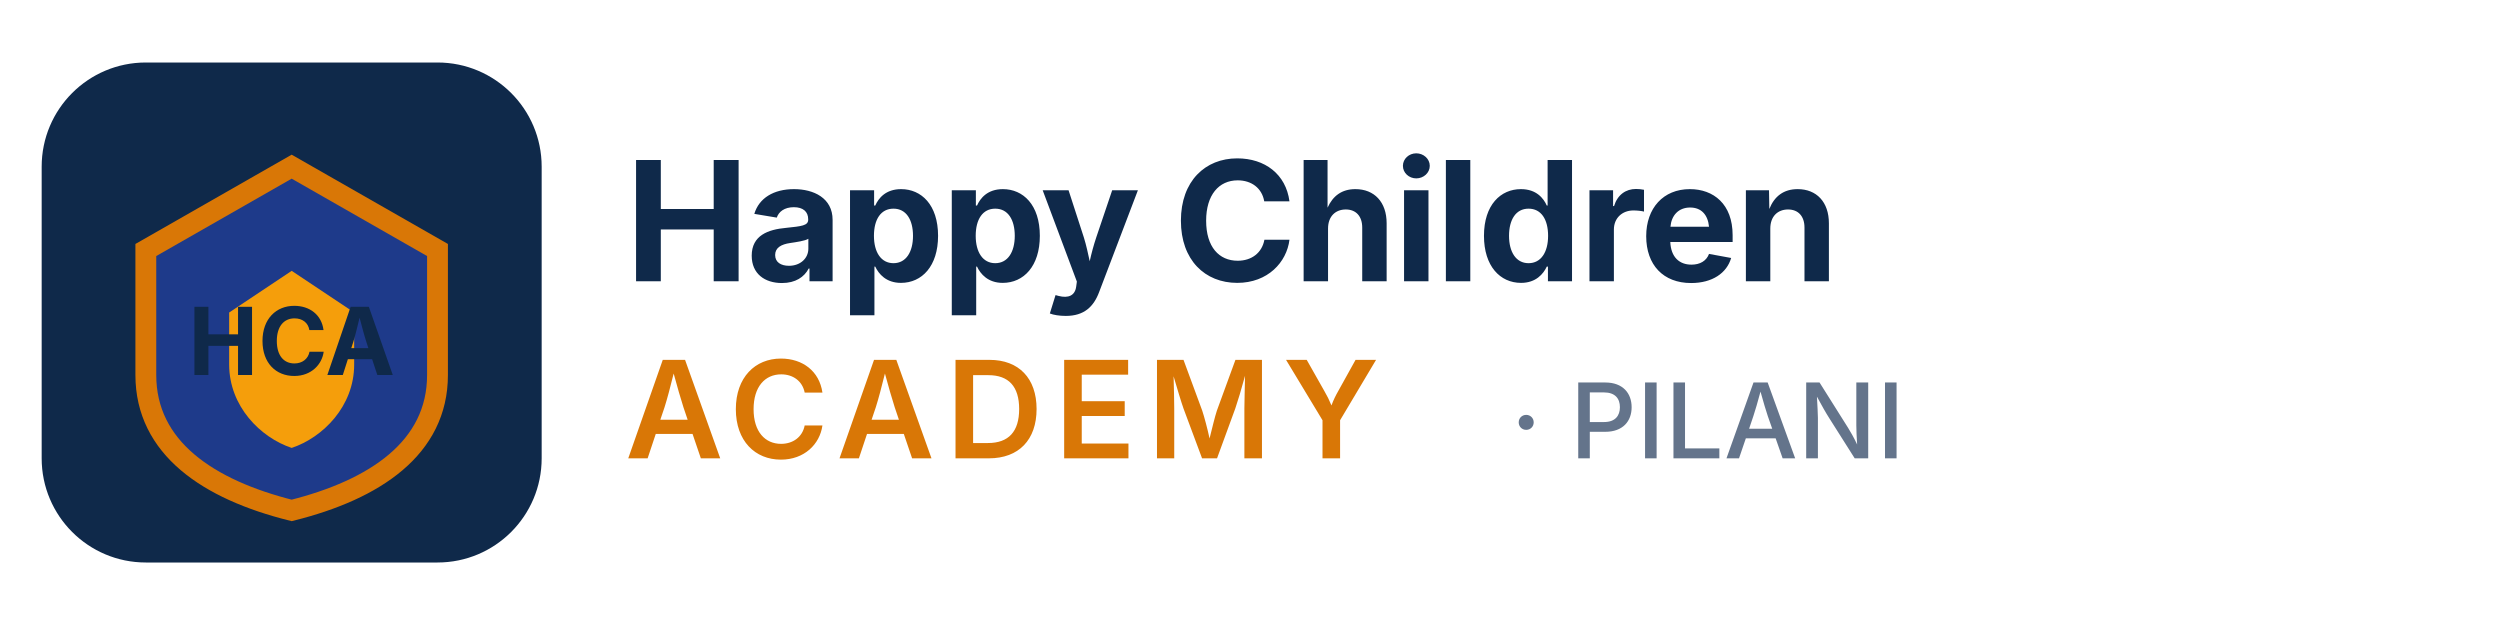
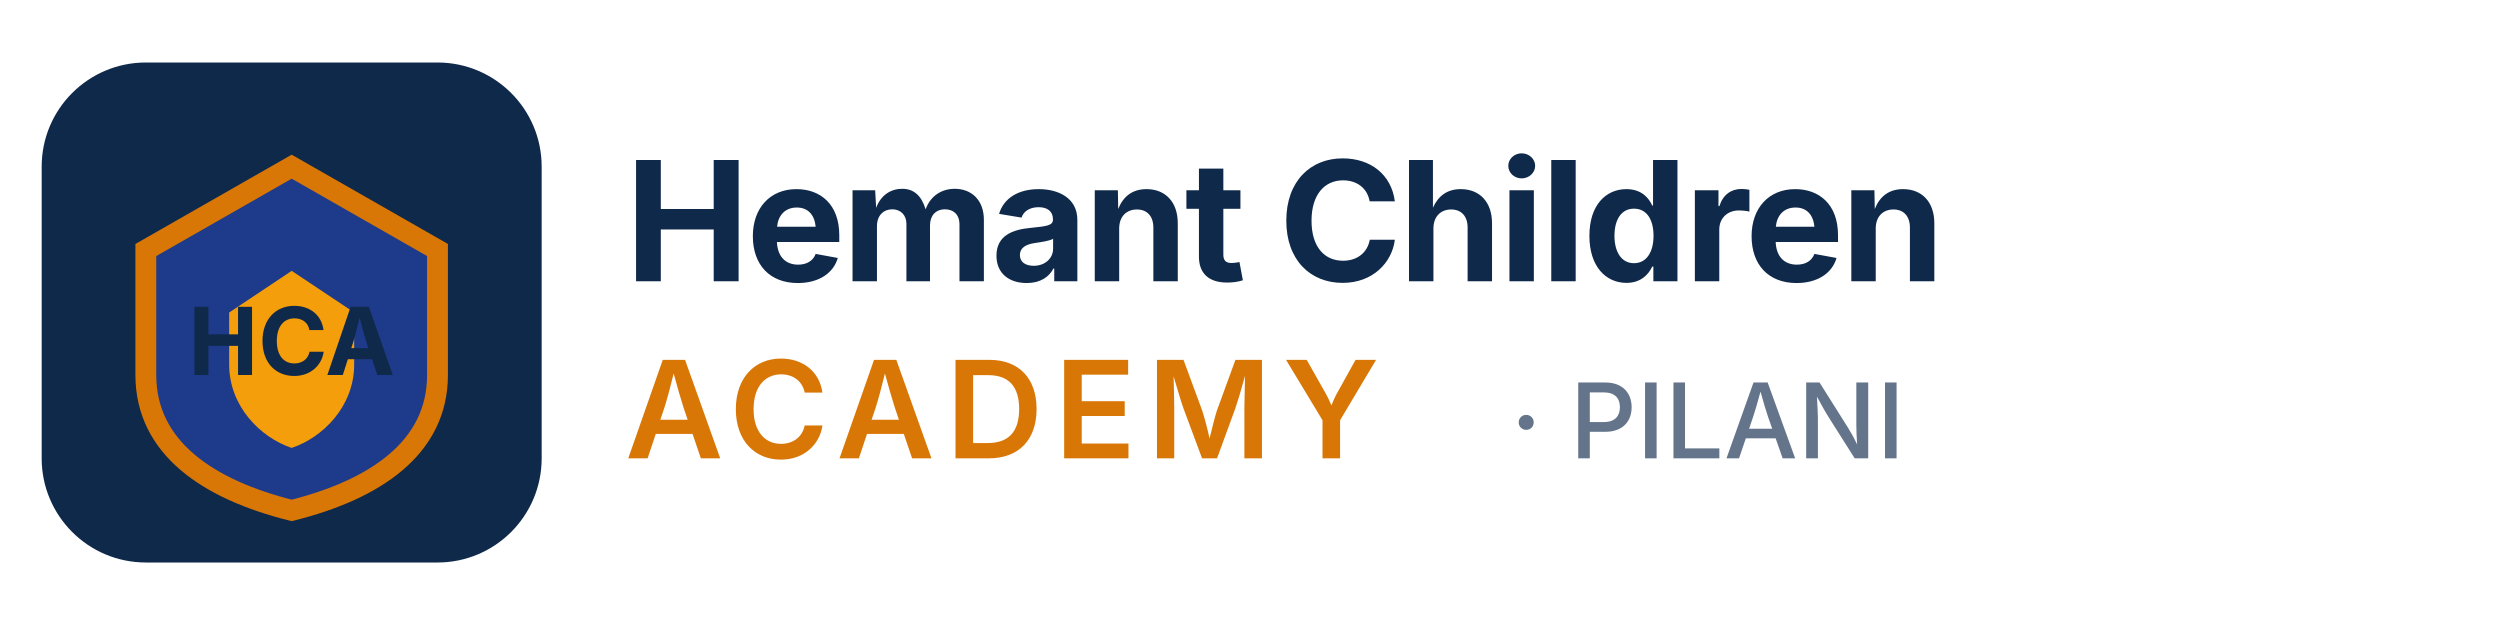
<svg xmlns="http://www.w3.org/2000/svg" viewBox="0 0 240 60" width="240" height="60" fill="none">
  <g transform="translate(4, 6)">
    <rect width="48" height="48" rx="10" fill="#0F294A" />
    <path d="M24 10L38 18V30C38 37 32 41 24 43C16 41 10 37 10 30V18L24 10Z" fill="#1E3A8A" stroke="#D97706" stroke-width="2" />
    <path d="M18 24L24 20L30 24V29C30 33 27 36 24 37C21 36 18 33 18 29V24Z" fill="#F59E0B" />
    <text x="24" y="30" font-family="Inter, sans-serif" font-size="9" font-weight="bold" fill="#0F294A" text-anchor="middle">HCA</text>
  </g>
-   <text x="60" y="27" font-family="Inter, sans-serif" font-size="16" font-weight="700" fill="#0F294A" letter-spacing="-0.02em">Happy Children</text>
+   <text x="60" y="27" font-family="Inter, sans-serif" font-size="16" font-weight="700" fill="#0F294A" letter-spacing="-0.02em">Hemant Children</text>
  <text x="60" y="44" font-family="Inter, sans-serif" font-size="13" font-weight="600" fill="#D97706" letter-spacing="0.08em">ACADEMY</text>
  <text x="145" y="44" font-family="Inter, sans-serif" font-size="10" font-weight="500" fill="#64748B">· PILANI</text>
</svg>
